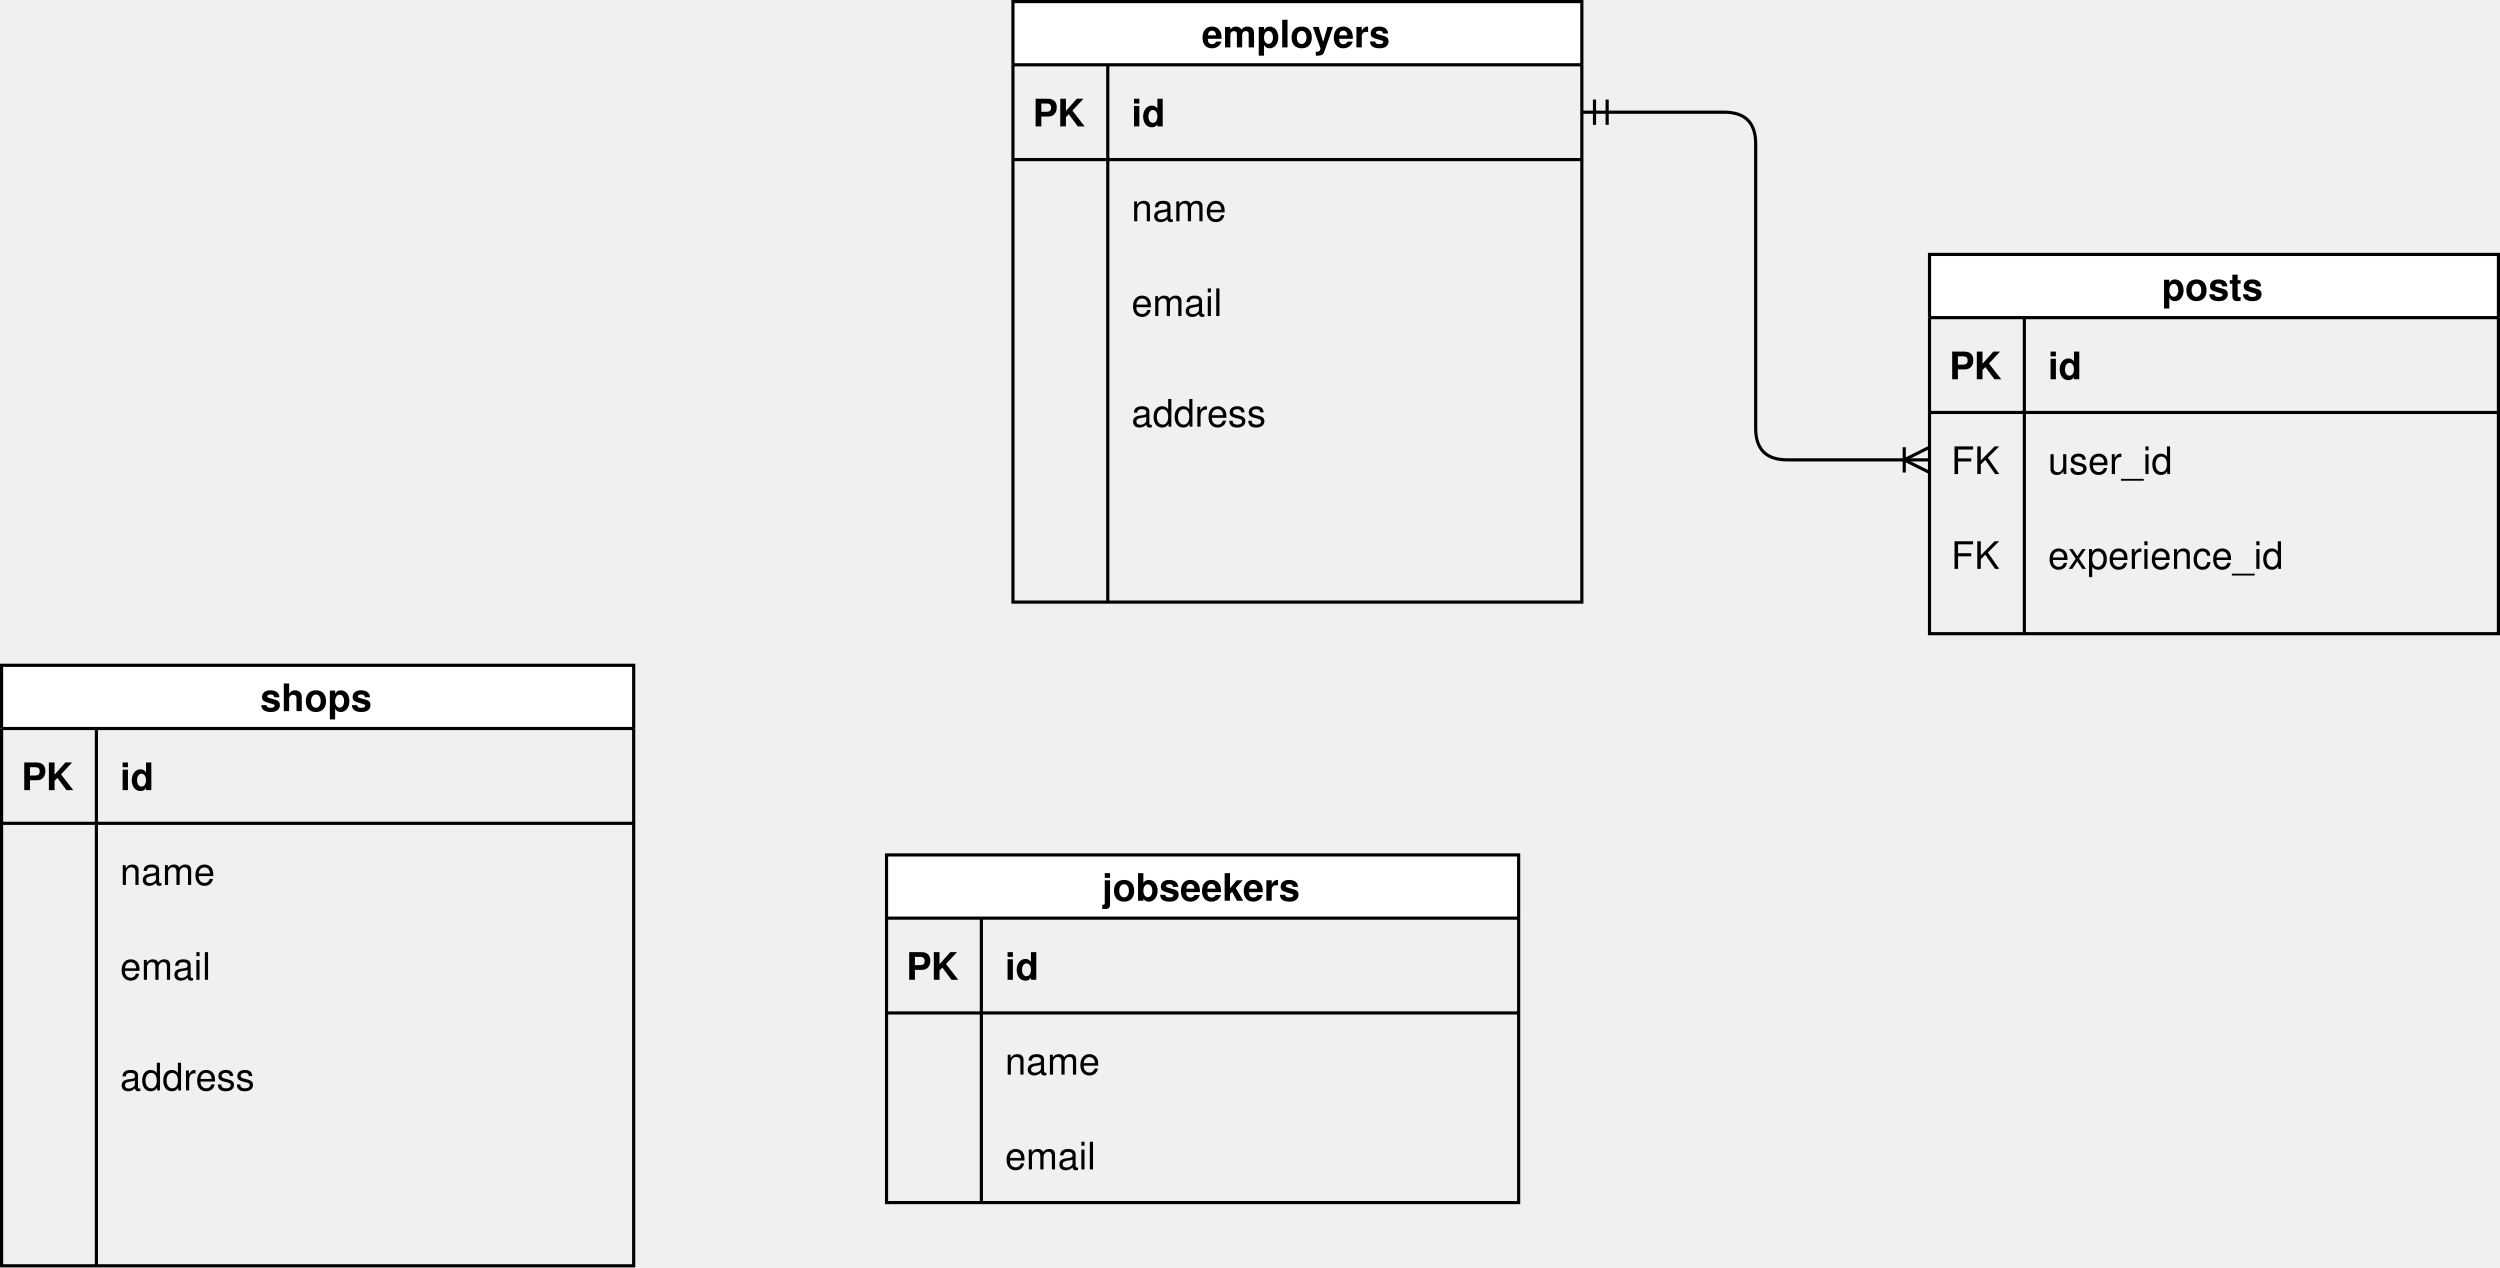
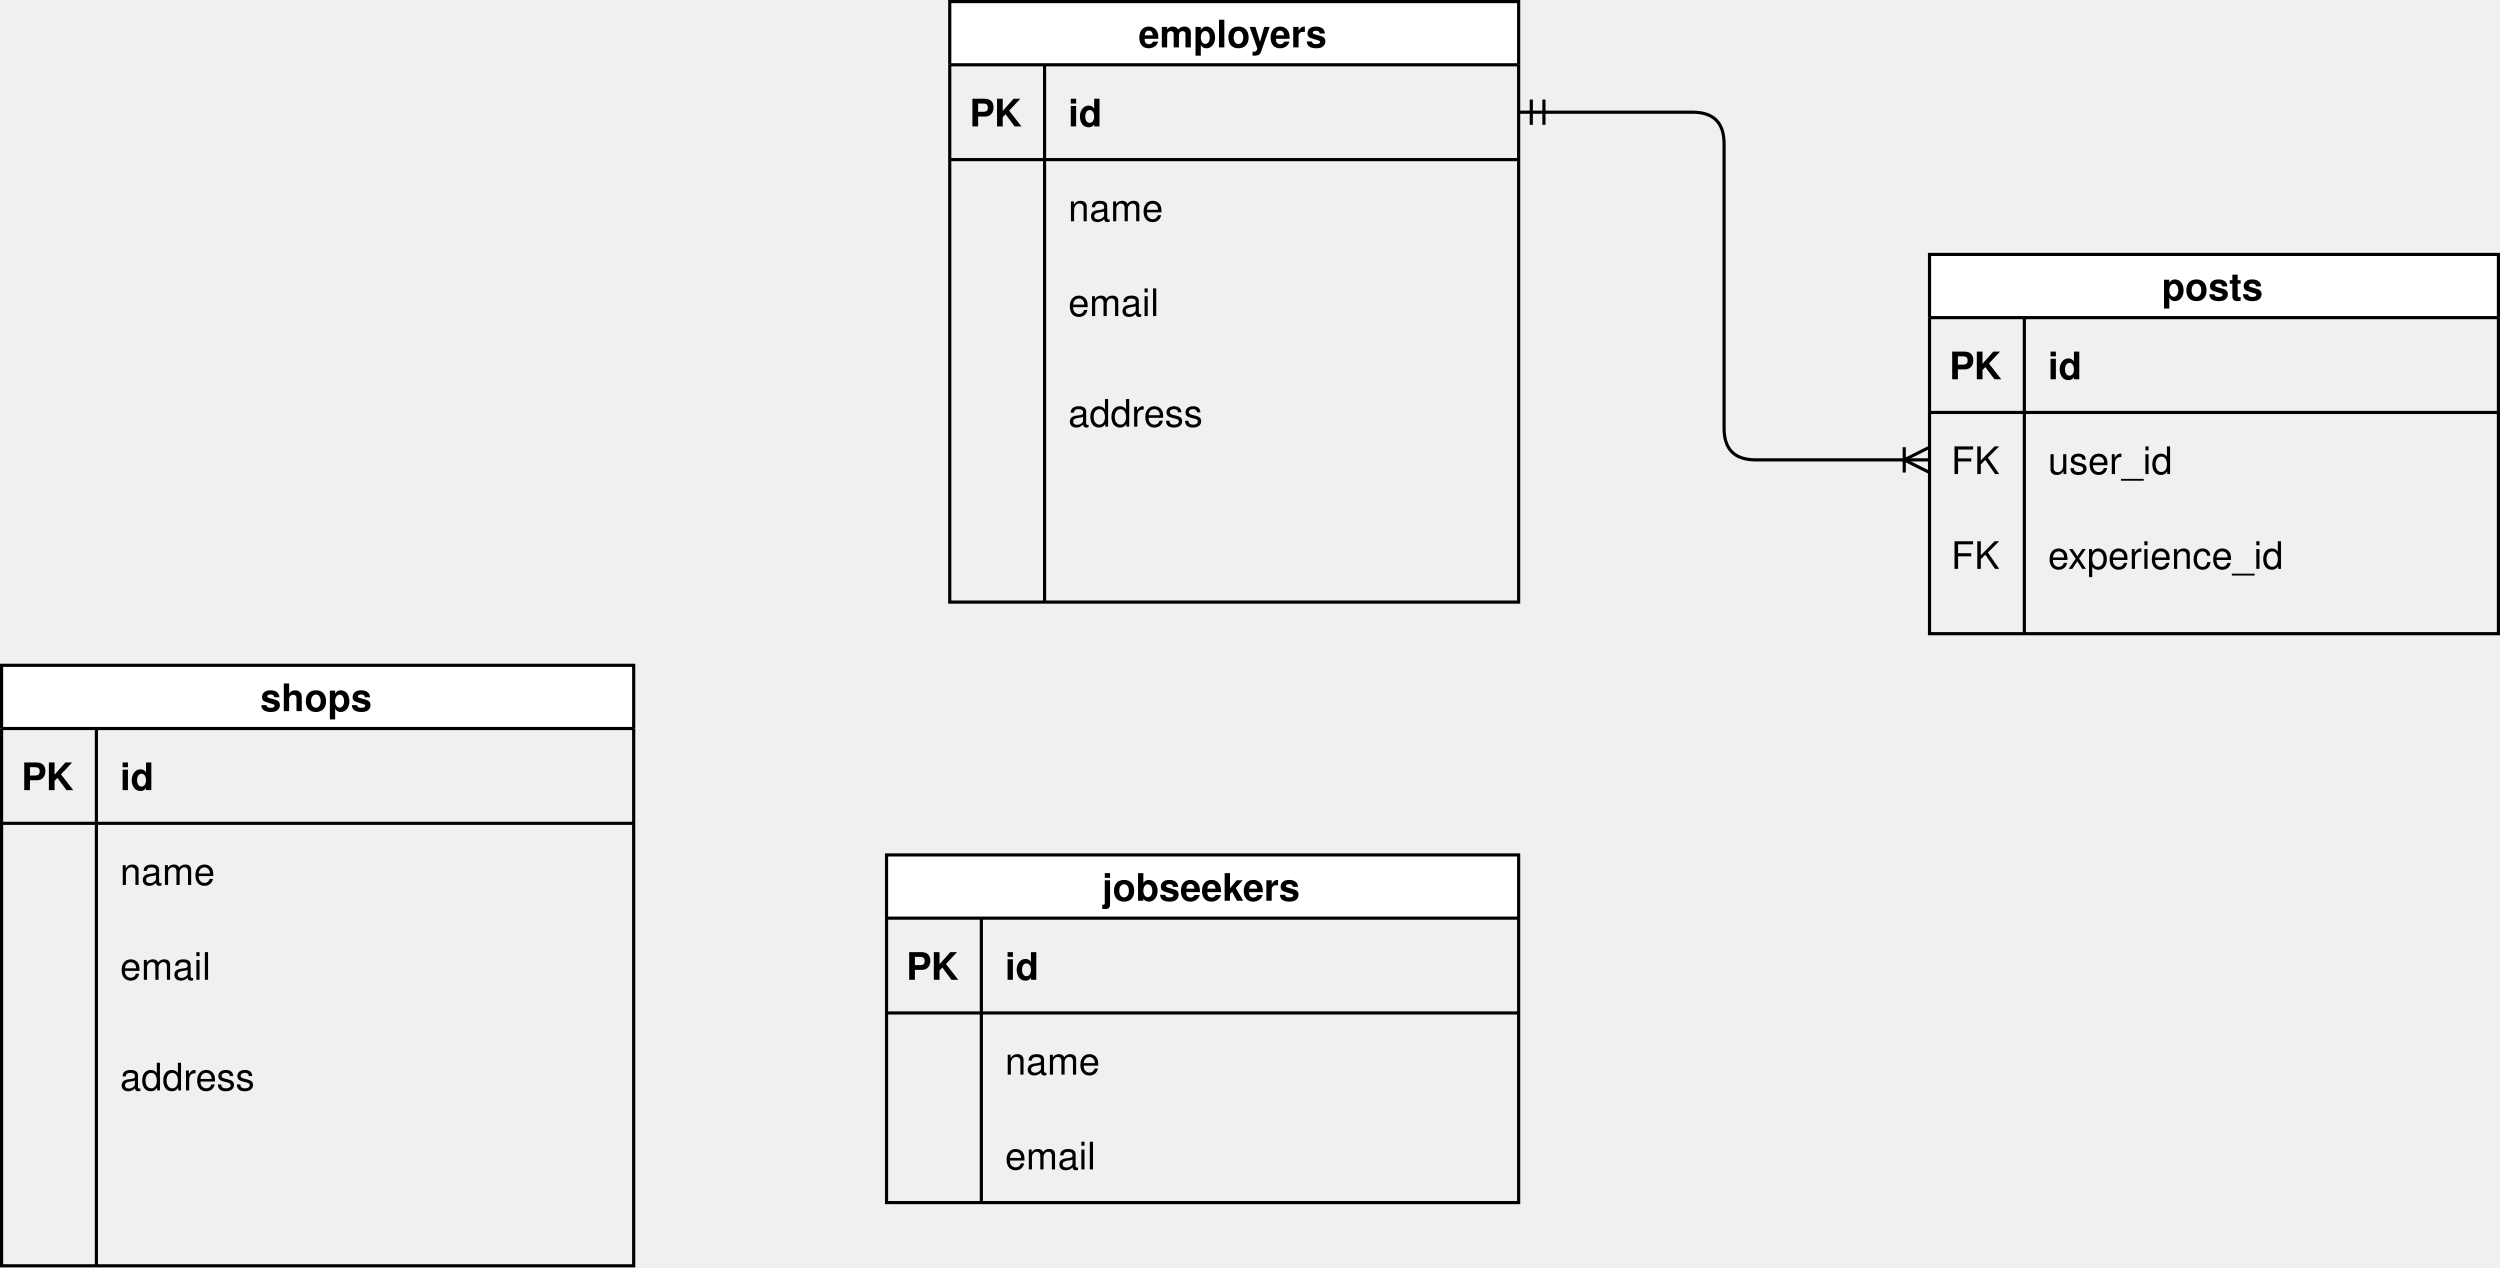
- <svg xmlns="http://www.w3.org/2000/svg" host="65bd71144e" version="1.1" width="791px" height="401px" viewBox="-0.5 -0.5 791 401" content="&lt;mxfile host=&quot;eeb51e4a-68fa-4f50-be13-dc498c8cdb6c&quot; modified=&quot;2021-02-23T08:31:09.110Z&quot; agent=&quot;5.0 (Macintosh; Intel Mac OS X 10_15_7) AppleWebKit/537.36 (KHTML, like Gecko) Code/1.53.2 Chrome/87.0.428.141 Electron/11.2.1 Safari/537.36&quot; etag=&quot;cfuvSJZ2eZiIJydFUZR5&quot; version=&quot;14.2.4&quot; type=&quot;embed&quot;&gt;&lt;diagram id=&quot;0UfErpn0DmYL-sZ-izQD&quot; name=&quot;ページ1&quot;&gt;7Vxdj+I2FP01vK7yQSB5LCy7lTqrrmZW6vap8hBPcOvEkWNmoL++NrFJiAMkEBKSIo008Y0/zz0++F48M7Ln4eYrBfHqG/EhHlmGvxnZn0eWZZqGx38Jyza1jD0rNQQU+bJSZnhB/0JpNKR1jXyYHFRkhGCG4kPjkkQRXLIDG6CUfMhqsrs3gg9HjUEANcPLEmDd+gfy2Uqta+JlL36FKFjJoV1rmr4Igaosh05WwCcfOZO9GNlzSghLn8LNHGIBnsIlbfflyNv9xCiMWJUGYznjd4DXcnEwjDHZQprIGbKtWjafbCweGXgVplnCAGXSO3wce8bxZgBFkHKDuStjDOIE7aqnlhXC/hPYkjVTHanS7A1toP+cOkfU5X564p2Jouj8jXf+IicjXgOMgog/L/lSxYgzChM+lyeQMFlDB0Pi8w4pg5ucSYLzFZIQMrrlVeRbeywdJZlqy+JHzu2utK1yHjc9aQSSasG+6/1oz5yaIAr4gvbDTQ5HM/XRJiWD2YWxAOaARIDBGVlHfpInAH/ILTMz7WhRThHH0ChylBkca4YAzlZW5IBwpE9J/APQADJpiAkSLly8cz/tvY0wnhNMBJUiEomeGInlSwzfVNtXwhgJFWMkJvtOd4A4M/7DFzE3Pjkjh093zstmVuY/ojplcxIljHICiz4g59EHFFwq4dF+25wnknSlVZE4RV/meXPgxFMeMzWPff+tns92ugkyn9V2h1FwR3H3Eg7dG95J3wr5PoxKcd5z7zzOOWDtW+FqabjyV93iqlQwrTtLYrBEUfCUtpwUgHduAfxmdFQZnVs5wu6FJBV9dWeS5LQpSeMrPdb4xoE+Uv3V0CO7Msht6JGjgRqBEN67IjUOdRcKNHko0PUK5LapQNNhKNCkMshtKJCrgQpDgPBAJKg61l1IkB66PySotgSZJTF2qQaNG3CZCt77rkHVUT6jQY2Aqke7wPcpTI4nsPqlQtXRrqlCTaBvTvWgOCYJe2QPBTWVJ+qKjWk14pp+hMmtZu4yvt5l6s6c6oFyT3N3Gf3u4qhqTvVoeajZuzrQd3ByNV09bLhHYWr16HqBMLWZwDNdPdz4ck/CZFTfHXv63YcweXpUsE4g/atf6nQb/DtRJ/2D4qFO9dWpzeSe6er52N6qk1MZ6TbUydXzpnATQ4pgtIQD1qjqXuhAoyy3QmgH/QCqlfPNviIBiQBeZNYUmzQCN/nKZisW4lF6xoeR/4u4KcWLi2fumB/kG4i2KmzPXoUg8n/f+Q1uEPupWvPnPwXgnxxZ+ryR+O8KW1WI+MJ/5gu5VqKYNduVVLsSh8nlkzVdwsPjEVPSm//sEeBU3VumURaiKyOFGDD0Dg/mceLaz3eh0xlt3MINI6sY+qdLkq0yimgdebZz0NF4UugoxUHr6IIrQXzSGv2SFYmHkvTRNn0J147qgFXw51jXBauUUMO5Mmb15Ah188zTGSLJfVQn81RKnWY+UvQjVI8yT2eRdjo7QlklR6h+nZtOZ54uhf7EuWl6M1c8Mk9NCFNJ5umGwnTtF93dfWt6Fma3O1UqSTv1+/bYpWB3oUOe/qX1Q4fq61BJjul2OqT+SGmAOuR1l2DicasGa8/vkF2KdidCdO3F7IcQ7ZqUxN2lStTEnRvLuza8vmMlOoJzCxfJLE+PgHt/k+xSvGtqUTP463Hy3+Q1gfCf4fw16lWpRVspyrZQPptbNE/4p2e5Ra8fIXznucV0N91HbtHTQ/gB5Ra97qL4vQL8T3OLx6Dv4ChtG4+YvglhajO3aBuDjeklHTtSJT2mH3Ru8SjYnejQI6RvQofazC3axmAjeknHjnRIj+iHnVs8ivbthYgXs/9blQZ22X//shf/AQ==&lt;/diagram&gt;&lt;/mxfile&gt;">
+ <svg xmlns="http://www.w3.org/2000/svg" host="65bd71144e" version="1.1" width="791px" height="401px" viewBox="-0.5 -0.5 791 401" content="&lt;mxfile host=&quot;63d6f1be-a8c5-4291-abbd-6753b1b55cf2&quot; modified=&quot;2021-02-23T13:15:42.998Z&quot; agent=&quot;5.0 (Macintosh; Intel Mac OS X 10_15_7) AppleWebKit/537.36 (KHTML, like Gecko) Code/1.53.2 Chrome/87.0.428.141 Electron/11.2.1 Safari/537.36&quot; etag=&quot;qvhBLkR0AE3NUdD0-fSd&quot; version=&quot;14.2.4&quot; type=&quot;embed&quot;&gt;&lt;diagram id=&quot;0UfErpn0DmYL-sZ-izQD&quot; name=&quot;ページ1&quot;&gt;7Vxdb6M4FP01eR0FCEl43GQys9J2tKN2pJ19WrnhNnjWwcg4bbK/fu1gA4lpCxNCgEGqKnzx5znXJ743bkfOcrv/zFAUfKE+kJE99vcj5+PItqfTifgtDYfEYDuzxLBh2E9MVmZ4wP+BMo6VdYd9iE8qckoJx9GpcU3DENb8xIYYoy+qmuruiZLTUSO0AcPwsEbEtP6FfR4oqzX1she/A94Eaui5rda3RbqyGjoOkE9fciZnNXKWjFKePG33SyASO41L0u7TK2/TiTEIeZkGEzXjZ0R2anGwjQg9AIvVDPlBL1tMNpKPHD1K0yLmiHHFjhjHWQi8OcIhMGGwjmVCUBTjY/XEEmDi36ED3XHdkS4tnvAe/PuEHFlX8HQnOpNF2fmT6PxBTUa+RgRvQvG8FkuVIy4YxGIudyjmqoYJhsLnGRiHfc6kwPkMdAucHUQV9dbRRClPdVTxJUf7XNmCHOOWp4xIudom7Tod7V64Jgo3YkHpcNPT0SxztGnBYM7ZWIgIQELEYUF3oR/nHUA85JaZmY5uUewi7thwkVc9Q2DNMSLZys59QBLpMxp9Q2wDXBkiiiWFq2fBU8o2JmRJCZWuFNJQ9sRppF4SeNJtHynndKs9RmGSdnoExF2IH7GI5fiDO3LFdJeibGVl8SOrM76kYcyZcGDZBwg/egHpSwV+lG6b9x1JS1xJxznnMu83JyS+xZhlMPb1j2qcHXUTZZxVpmN8Rsf57qUCuidylL4A+z6EhTinvvc+zjlgnWvhahu4ile3xVWrYFJ3EUdojcPNXdJyega8ew3g96NXldG9FhFOJyTpnKuWSZLbpCRNLmSs9o0DPtb9VdAjpzTITeiRa4Aaoi20XZFqh/oWCjQdFOhyBZo3qUCzfijQtDTITSjQ3AAVtgiTnkhQeaxvIUFm6D5IUGUJsgpi7EINmtRAmQ7eu65B5VF+R4NqAdWMdpHvM4hfT2B1S4XKo11RhepA35qZQXFEYz5kD6Vraiaqio1l10JNN8LkRjN3mb+2MnVnzcxAuaO5u8z9WnFUtWZmtNzX7F0V6G9wcrXmZtjQRmFq9Oj6E8LUZALPmpvhxqc2CdO4/O5I3a8dwuSZUcEuBvZPt9TpOvjfRJ3MD4pBnaqrU5PJPWtu5mM7q05uaaSbUKe5mTeFfQQMQ7iGHmtUeRZuoFH2vERoB/4G9MrFZg/ohoaIrDJrgk0SgVtiZYuAb8koOeND6P8mb0qJ4upeEPONfkHhQYft2astCv0/j7zBHvPvurV4/lsC/sFVpY97hf+xcNCFUCz8e76QayWLWbNjSbcrIEwtn+7YGk6PR1xLb/6zR4JTdm9Z46IQXRsZEMTxM5zM441rP1+lTmduM9dZGB1tnof+yZJUq8xFjI48xz3paDI96yjBwejoJ64EiUkb7hcHNBqSPqOMP83nxNQFu9Ch+nNlzO7IEarRzFO2aS7JPBW6Tj0fKeYRqqOZJ7tdRyi74AjVrXNT+cxTFejfODfNrkbFkHmqQ5gKMk9XFKZLv+hux7emdrvSTnZB2qk/t8eqgH0LHfLML60HHaquQwU5puvpkGdfyFlLdMgrH9I0okNmKqNHd8iqoH0TIbr0YvYgRMe3BXF3oRLVcefG9i4Nr9uiROVxbuAime2ZEXCvbpJVwbuiFtWDvxkn/6CPMcC/w1+jKjZOk31p+d3covUGPx3LLXrdCOGbzS2mW6eduUXPDOG7mlv0WhXFpwrwK+QWK0B/g6O0Mx5i+jqEqcncojPuR0yf+V5LVMmM6fuTW6wC9k10aAjp69ChJnOLzrgfEX3mey3RITOi71FusQra1xciUcz+b1US2GX//MtZ/Q8=&lt;/diagram&gt;&lt;/mxfile&gt;">
  <defs>
-     <clipPath id="mx-clip-320-20-30-30-0">
-       <rect x="320" y="20" width="30" height="30" />
-     </clipPath>
-     <clipPath id="mx-clip-356-20-144-30-0">
-       <rect x="356" y="20" width="144" height="30" />
-     </clipPath>
-     <clipPath id="mx-clip-356-50-144-30-0">
-       <rect x="356" y="50" width="144" height="30" />
-     </clipPath>
-     <clipPath id="mx-clip-356-80-144-30-0">
-       <rect x="356" y="80" width="144" height="30" />
-     </clipPath>
-     <clipPath id="mx-clip-356-110-144-40-0">
-       <rect x="356" y="110" width="144" height="40" />
+     <clipPath id="mx-clip-300-20-30-30-0">
+       <rect x="300" y="20" width="30" height="30" />
+     </clipPath>
+     <clipPath id="mx-clip-336-20-144-30-0">
+       <rect x="336" y="20" width="144" height="30" />
+     </clipPath>
+     <clipPath id="mx-clip-336-50-144-30-0">
+       <rect x="336" y="50" width="144" height="30" />
+     </clipPath>
+     <clipPath id="mx-clip-336-80-144-30-0">
+       <rect x="336" y="80" width="144" height="30" />
+     </clipPath>
+     <clipPath id="mx-clip-336-110-144-40-0">
+       <rect x="336" y="110" width="144" height="40" />
    </clipPath>
    <clipPath id="mx-clip-610-100-30-30-0">
      <rect x="610" y="100" width="30" height="30" />
    </clipPath>
    <clipPath id="mx-clip-646-100-144-30-0">
      <rect x="646" y="100" width="144" height="30" />
    </clipPath>
    <clipPath id="mx-clip-610-130-30-30-0">
      <rect x="610" y="130" width="30" height="30" />
    </clipPath>
    <clipPath id="mx-clip-646-130-144-30-0">
      <rect x="646" y="130" width="144" height="30" />
    </clipPath>
    <clipPath id="mx-clip-610-160-30-30-0">
      <rect x="610" y="160" width="30" height="30" />
    </clipPath>
    <clipPath id="mx-clip-646-160-144-30-0">
      <rect x="646" y="160" width="144" height="30" />
    </clipPath>
    <clipPath id="mx-clip-0-230-30-30-0">
      <rect x="0" y="230" width="30" height="30" />
    </clipPath>
    <clipPath id="mx-clip-36-230-164-30-0">
      <rect x="36" y="230" width="164" height="30" />
    </clipPath>
    <clipPath id="mx-clip-36-260-164-30-0">
      <rect x="36" y="260" width="164" height="30" />
    </clipPath>
    <clipPath id="mx-clip-36-290-164-30-0">
      <rect x="36" y="290" width="164" height="30" />
    </clipPath>
    <clipPath id="mx-clip-36-320-164-40-0">
      <rect x="36" y="320" width="164" height="40" />
    </clipPath>
    <clipPath id="mx-clip-280-290-30-30-0">
      <rect x="280" y="290" width="30" height="30" />
    </clipPath>
    <clipPath id="mx-clip-316-290-164-30-0">
      <rect x="316" y="290" width="164" height="30" />
    </clipPath>
    <clipPath id="mx-clip-316-320-164-30-0">
      <rect x="316" y="320" width="164" height="30" />
    </clipPath>
    <clipPath id="mx-clip-316-350-164-30-0">
      <rect x="316" y="350" width="164" height="30" />
    </clipPath>
  </defs>
  <g>
-     <path d="M 320 20 L 320 0 L 500 0 L 500 20" fill="#ffffff" stroke="#000000" stroke-miterlimit="10" pointer-events="all" />
-     <path d="M 320 20 L 320 190 L 500 190 L 500 20" fill="none" stroke="#000000" stroke-miterlimit="10" pointer-events="none" />
-     <path d="M 320 20 L 500 20" fill="none" stroke="#000000" stroke-miterlimit="10" pointer-events="none" />
-     <path d="M 350 20 L 350 190" fill="none" stroke="#000000" stroke-miterlimit="10" pointer-events="none" />
-     <g fill="#000000" font-family="Helvetica" font-weight="bold" pointer-events="none" text-anchor="middle" font-size="12px">
-       <text x="409.5" y="14.5">
+     <path d="M 300 20 L 300 0 L 480 0 L 480 20" fill="#ffffff" stroke="#000000" stroke-miterlimit="10" pointer-events="all" />
+     <path d="M 300 20 L 300 190 L 480 190 L 480 20" fill="none" stroke="#000000" stroke-miterlimit="10" pointer-events="none" />
+     <path d="M 300 20 L 480 20" fill="none" stroke="#000000" stroke-miterlimit="10" pointer-events="none" />
+     <path d="M 330 20 L 330 190" fill="none" stroke="#000000" stroke-miterlimit="10" pointer-events="none" />
+     <g fill="#000000" font-family="Helvetica" font-weight="bold" pointer-events="none" text-anchor="middle" font-size="12px">
+       <text x="389.5" y="14.5">
                employers
            </text>
    </g>
-     <path d="M 320 20 M 500 20 M 500 50 L 320 50" fill="none" stroke="#000000" stroke-miterlimit="10" pointer-events="none" />
-     <path d="M 320 20 M 350 20 M 350 50 M 320 50" fill="none" stroke="#000000" stroke-miterlimit="10" pointer-events="none" />
-     <g fill="#000000" font-family="Helvetica" font-weight="bold" pointer-events="none" clip-path="url(#mx-clip-320-20-30-30-0)" text-anchor="middle" font-size="12px">
-       <text x="334.5" y="39.5">
-                 PK
-             </text>
-     </g>
-     <path d="M 350 20 M 500 20 M 500 50 M 350 50" fill="none" stroke="#000000" stroke-miterlimit="10" pointer-events="none" />
-     <g fill="#000000" font-family="Helvetica" font-weight="bold" text-decoration="underline" pointer-events="none" clip-path="url(#mx-clip-356-20-144-30-0)" font-size="12px">
-       <text x="357.5" y="39.5">
-                 id
-             </text>
-     </g>
-     <path d="M 320 50 M 500 50 M 500 80 M 320 80" fill="none" stroke="#000000" stroke-miterlimit="10" pointer-events="none" />
-     <path d="M 320 50 M 350 50 M 350 80 M 320 80" fill="none" stroke="#000000" stroke-miterlimit="10" pointer-events="none" />
-     <path d="M 350 50 M 500 50 M 500 80 M 350 80" fill="none" stroke="#000000" stroke-miterlimit="10" pointer-events="none" />
-     <g fill="#000000" font-family="Helvetica" pointer-events="none" clip-path="url(#mx-clip-356-50-144-30-0)" font-size="12px">
-       <text x="357.5" y="69.5">
+     <path d="M 300 20 M 480 20 M 480 50 L 300 50" fill="none" stroke="#000000" stroke-miterlimit="10" pointer-events="none" />
+     <path d="M 300 20 M 330 20 M 330 50 M 300 50" fill="none" stroke="#000000" stroke-miterlimit="10" pointer-events="none" />
+     <g fill="#000000" font-family="Helvetica" font-weight="bold" pointer-events="none" clip-path="url(#mx-clip-300-20-30-30-0)" text-anchor="middle" font-size="12px">
+       <text x="314.5" y="39.5">
+                 PK
+             </text>
+     </g>
+     <path d="M 330 20 M 480 20 M 480 50 M 330 50" fill="none" stroke="#000000" stroke-miterlimit="10" pointer-events="none" />
+     <g fill="#000000" font-family="Helvetica" font-weight="bold" text-decoration="underline" pointer-events="none" clip-path="url(#mx-clip-336-20-144-30-0)" font-size="12px">
+       <text x="337.5" y="39.5">
+                 id
+             </text>
+     </g>
+     <path d="M 300 50 M 480 50 M 480 80 M 300 80" fill="none" stroke="#000000" stroke-miterlimit="10" pointer-events="none" />
+     <path d="M 300 50 M 330 50 M 330 80 M 300 80" fill="none" stroke="#000000" stroke-miterlimit="10" pointer-events="none" />
+     <path d="M 330 50 M 480 50 M 480 80 M 330 80" fill="none" stroke="#000000" stroke-miterlimit="10" pointer-events="none" />
+     <g fill="#000000" font-family="Helvetica" pointer-events="none" clip-path="url(#mx-clip-336-50-144-30-0)" font-size="12px">
+       <text x="337.5" y="69.5">
                name
            </text>
    </g>
-     <path d="M 320 80 M 500 80 M 500 110 M 320 110" fill="none" stroke="#000000" stroke-miterlimit="10" pointer-events="none" />
-     <path d="M 320 80 M 350 80 M 350 110 M 320 110" fill="none" stroke="#000000" stroke-miterlimit="10" pointer-events="none" />
-     <path d="M 350 80 M 500 80 M 500 110 M 350 110" fill="none" stroke="#000000" stroke-miterlimit="10" pointer-events="none" />
-     <g fill="#000000" font-family="Helvetica" pointer-events="none" clip-path="url(#mx-clip-356-80-144-30-0)" font-size="12px">
-       <text x="357.5" y="99.5">
+     <path d="M 300 80 M 480 80 M 480 110 M 300 110" fill="none" stroke="#000000" stroke-miterlimit="10" pointer-events="none" />
+     <path d="M 300 80 M 330 80 M 330 110 M 300 110" fill="none" stroke="#000000" stroke-miterlimit="10" pointer-events="none" />
+     <path d="M 330 80 M 480 80 M 480 110 M 330 110" fill="none" stroke="#000000" stroke-miterlimit="10" pointer-events="none" />
+     <g fill="#000000" font-family="Helvetica" pointer-events="none" clip-path="url(#mx-clip-336-80-144-30-0)" font-size="12px">
+       <text x="337.5" y="99.5">
                email
            </text>
    </g>
-     <path d="M 320 110 M 500 110 M 500 150 M 320 150" fill="none" stroke="#000000" stroke-miterlimit="10" pointer-events="none" />
-     <path d="M 320 110 M 350 110 M 350 150 M 320 150" fill="none" stroke="#000000" stroke-miterlimit="10" pointer-events="none" />
-     <path d="M 350 110 M 500 110 M 500 150 M 350 150" fill="none" stroke="#000000" stroke-miterlimit="10" pointer-events="none" />
-     <g fill="#000000" font-family="Helvetica" pointer-events="none" clip-path="url(#mx-clip-356-110-144-40-0)" font-size="12px">
-       <text x="357.5" y="134.5">
+     <path d="M 300 110 M 480 110 M 480 150 M 300 150" fill="none" stroke="#000000" stroke-miterlimit="10" pointer-events="none" />
+     <path d="M 300 110 M 330 110 M 330 150 M 300 150" fill="none" stroke="#000000" stroke-miterlimit="10" pointer-events="none" />
+     <path d="M 330 110 M 480 110 M 480 150 M 330 150" fill="none" stroke="#000000" stroke-miterlimit="10" pointer-events="none" />
+     <g fill="#000000" font-family="Helvetica" pointer-events="none" clip-path="url(#mx-clip-336-110-144-40-0)" font-size="12px">
+       <text x="337.5" y="134.5">
                address
            </text>
    </g>
    <path d="M 610 100 L 610 80 L 790 80 L 790 100" fill="#ffffff" stroke="#000000" stroke-miterlimit="10" pointer-events="none" />
    <path d="M 610 100 L 610 200 L 790 200 L 790 100" fill="none" stroke="#000000" stroke-miterlimit="10" pointer-events="none" />
    <path d="M 610 100 L 790 100" fill="none" stroke="#000000" stroke-miterlimit="10" pointer-events="none" />
    <path d="M 640 100 L 640 200" fill="none" stroke="#000000" stroke-miterlimit="10" pointer-events="none" />
    <g fill="#000000" font-family="Helvetica" font-weight="bold" pointer-events="none" text-anchor="middle" font-size="12px">
      <text x="699.5" y="94.5">
                posts
            </text>
    </g>
    <path d="M 610 100 M 790 100 M 790 130 L 610 130" fill="none" stroke="#000000" stroke-miterlimit="10" pointer-events="none" />
    <path d="M 610 100 M 640 100 M 640 130 M 610 130" fill="none" stroke="#000000" stroke-miterlimit="10" pointer-events="none" />
    <g fill="#000000" font-family="Helvetica" font-weight="bold" pointer-events="none" clip-path="url(#mx-clip-610-100-30-30-0)" text-anchor="middle" font-size="12px">
      <text x="624.5" y="119.5">
                PK
            </text>
    </g>
    <path d="M 640 100 M 790 100 M 790 130 M 640 130" fill="none" stroke="#000000" stroke-miterlimit="10" pointer-events="none" />
    <g fill="#000000" font-family="Helvetica" font-weight="bold" text-decoration="underline" pointer-events="none" clip-path="url(#mx-clip-646-100-144-30-0)" font-size="12px">
      <text x="647.5" y="119.5">
                id
            </text>
    </g>
    <path d="M 610 130 M 790 130 M 790 160 M 610 160" fill="none" stroke="#000000" stroke-miterlimit="10" pointer-events="none" />
    <path d="M 610 130 M 640 130 M 640 160 M 610 160" fill="none" stroke="#000000" stroke-miterlimit="10" pointer-events="none" />
    <g fill="#000000" font-family="Helvetica" pointer-events="none" clip-path="url(#mx-clip-610-130-30-30-0)" text-anchor="middle" font-size="12px">
      <text x="624.5" y="149.5">
                FK
            </text>
    </g>
    <path d="M 640 130 M 790 130 M 790 160 M 640 160" fill="none" stroke="#000000" stroke-miterlimit="10" pointer-events="none" />
    <g fill="#000000" font-family="Helvetica" pointer-events="none" clip-path="url(#mx-clip-646-130-144-30-0)" font-size="12px">
      <text x="647.5" y="149.5">
                user_id
            </text>
    </g>
    <path d="M 610 160 M 790 160 M 790 190 M 610 190" fill="none" stroke="#000000" stroke-miterlimit="10" pointer-events="none" />
    <path d="M 610 160 M 640 160 M 640 190 M 610 190" fill="none" stroke="#000000" stroke-miterlimit="10" pointer-events="none" />
    <g fill="#000000" font-family="Helvetica" pointer-events="none" clip-path="url(#mx-clip-610-160-30-30-0)" text-anchor="middle" font-size="12px">
      <text x="624.5" y="179.5">
                FK
            </text>
    </g>
    <path d="M 640 160 M 790 160 M 790 190 M 640 190" fill="none" stroke="#000000" stroke-miterlimit="10" pointer-events="none" />
    <g fill="#000000" font-family="Helvetica" pointer-events="none" clip-path="url(#mx-clip-646-160-144-30-0)" font-size="12px">
      <text x="647.5" y="179.5">
                experience_id
            </text>
    </g>
-     <path d="M 500 35 L 545 35 Q 555 35 555 45 L 555 135 Q 555 145 565 145 L 610 145" fill="none" stroke="#000000" stroke-miterlimit="10" pointer-events="none" />
-     <path d="M 504 31 L 504 39 M 508 31 L 508 39" fill="none" stroke="#000000" stroke-miterlimit="10" pointer-events="none" />
+     <path d="M 480 35 L 535 35 Q 545 35 545 45 L 545 135 Q 545 145 555 145 L 610 145" fill="none" stroke="#000000" stroke-miterlimit="10" pointer-events="none" />
+     <path d="M 484 31 L 484 39 M 488 31 L 488 39" fill="none" stroke="#000000" stroke-miterlimit="10" pointer-events="none" />
    <path d="M 602 149 L 602 141 M 610 141 L 602 145 L 610 149" fill="none" stroke="#000000" stroke-miterlimit="10" pointer-events="none" />
    <path d="M 0 230 L 0 210 L 200 210 L 200 230" fill="#ffffff" stroke="#000000" stroke-miterlimit="10" pointer-events="none" />
    <path d="M 0 230 L 0 400 L 200 400 L 200 230" fill="none" stroke="#000000" stroke-miterlimit="10" pointer-events="none" />
    <path d="M 0 230 L 200 230" fill="none" stroke="#000000" stroke-miterlimit="10" pointer-events="none" />
    <path d="M 30 230 L 30 400" fill="none" stroke="#000000" stroke-miterlimit="10" pointer-events="none" />
    <g fill="#000000" font-family="Helvetica" font-weight="bold" pointer-events="none" text-anchor="middle" font-size="12px">
      <text x="99.5" y="224.5">
                shops
            </text>
    </g>
    <path d="M 0 230 M 200 230 M 200 260 L 0 260" fill="none" stroke="#000000" stroke-miterlimit="10" pointer-events="none" />
    <path d="M 0 230 M 30 230 M 30 260 M 0 260" fill="none" stroke="#000000" stroke-miterlimit="10" pointer-events="none" />
    <g fill="#000000" font-family="Helvetica" font-weight="bold" pointer-events="none" clip-path="url(#mx-clip-0-230-30-30-0)" text-anchor="middle" font-size="12px">
      <text x="14.5" y="249.5">
                PK
            </text>
    </g>
    <path d="M 30 230 M 200 230 M 200 260 M 30 260" fill="none" stroke="#000000" stroke-miterlimit="10" pointer-events="none" />
    <g fill="#000000" font-family="Helvetica" font-weight="bold" text-decoration="underline" pointer-events="none" clip-path="url(#mx-clip-36-230-164-30-0)" font-size="12px">
      <text x="37.5" y="249.5">
                id
            </text>
    </g>
    <path d="M 0 260 M 200 260 M 200 290 M 0 290" fill="none" stroke="#000000" stroke-miterlimit="10" pointer-events="none" />
    <path d="M 0 260 M 30 260 M 30 290 M 0 290" fill="none" stroke="#000000" stroke-miterlimit="10" pointer-events="none" />
    <path d="M 30 260 M 200 260 M 200 290 M 30 290" fill="none" stroke="#000000" stroke-miterlimit="10" pointer-events="none" />
    <g fill="#000000" font-family="Helvetica" pointer-events="none" clip-path="url(#mx-clip-36-260-164-30-0)" font-size="12px">
      <text x="37.5" y="279.5">
                name
            </text>
    </g>
    <path d="M 0 290 M 200 290 M 200 320 M 0 320" fill="none" stroke="#000000" stroke-miterlimit="10" pointer-events="none" />
    <path d="M 0 290 M 30 290 M 30 320 M 0 320" fill="none" stroke="#000000" stroke-miterlimit="10" pointer-events="none" />
    <path d="M 30 290 M 200 290 M 200 320 M 30 320" fill="none" stroke="#000000" stroke-miterlimit="10" pointer-events="none" />
    <g fill="#000000" font-family="Helvetica" pointer-events="none" clip-path="url(#mx-clip-36-290-164-30-0)" font-size="12px">
      <text x="37.5" y="309.5">
                email
            </text>
    </g>
    <path d="M 0 320 M 200 320 M 200 360 M 0 360" fill="none" stroke="#000000" stroke-miterlimit="10" pointer-events="none" />
    <path d="M 0 320 M 30 320 M 30 360 M 0 360" fill="none" stroke="#000000" stroke-miterlimit="10" pointer-events="none" />
    <path d="M 30 320 M 200 320 M 200 360 M 30 360" fill="none" stroke="#000000" stroke-miterlimit="10" pointer-events="none" />
    <g fill="#000000" font-family="Helvetica" pointer-events="none" clip-path="url(#mx-clip-36-320-164-40-0)" font-size="12px">
      <text x="37.5" y="344.5">
                address
            </text>
    </g>
    <path d="M 280 290 L 280 270 L 480 270 L 480 290" fill="#ffffff" stroke="#000000" stroke-miterlimit="10" pointer-events="none" />
    <path d="M 280 290 L 280 380 L 480 380 L 480 290" fill="none" stroke="#000000" stroke-miterlimit="10" pointer-events="none" />
    <path d="M 280 290 L 480 290" fill="none" stroke="#000000" stroke-miterlimit="10" pointer-events="none" />
    <path d="M 310 290 L 310 380" fill="none" stroke="#000000" stroke-miterlimit="10" pointer-events="none" />
    <g fill="#000000" font-family="Helvetica" font-weight="bold" pointer-events="none" text-anchor="middle" font-size="12px">
      <text x="379.5" y="284.5">
                jobseekers
            </text>
    </g>
    <path d="M 280 290 M 480 290 M 480 320 L 280 320" fill="none" stroke="#000000" stroke-miterlimit="10" pointer-events="none" />
    <path d="M 280 290 M 310 290 M 310 320 M 280 320" fill="none" stroke="#000000" stroke-miterlimit="10" pointer-events="none" />
    <g fill="#000000" font-family="Helvetica" font-weight="bold" pointer-events="none" clip-path="url(#mx-clip-280-290-30-30-0)" text-anchor="middle" font-size="12px">
      <text x="294.5" y="309.5">
                PK
            </text>
    </g>
    <path d="M 310 290 M 480 290 M 480 320 M 310 320" fill="none" stroke="#000000" stroke-miterlimit="10" pointer-events="none" />
    <g fill="#000000" font-family="Helvetica" font-weight="bold" text-decoration="underline" pointer-events="none" clip-path="url(#mx-clip-316-290-164-30-0)" font-size="12px">
      <text x="317.5" y="309.5">
                id
            </text>
    </g>
    <path d="M 280 320 M 480 320 M 480 350 M 280 350" fill="none" stroke="#000000" stroke-miterlimit="10" pointer-events="none" />
    <path d="M 280 320 M 310 320 M 310 350 M 280 350" fill="none" stroke="#000000" stroke-miterlimit="10" pointer-events="none" />
    <path d="M 310 320 M 480 320 M 480 350 M 310 350" fill="none" stroke="#000000" stroke-miterlimit="10" pointer-events="none" />
    <g fill="#000000" font-family="Helvetica" pointer-events="none" clip-path="url(#mx-clip-316-320-164-30-0)" font-size="12px">
      <text x="317.5" y="339.5">
                name
            </text>
    </g>
    <path d="M 280 350 M 480 350 M 480 380 M 280 380" fill="none" stroke="#000000" stroke-miterlimit="10" pointer-events="none" />
    <path d="M 280 350 M 310 350 M 310 380 M 280 380" fill="none" stroke="#000000" stroke-miterlimit="10" pointer-events="none" />
    <path d="M 310 350 M 480 350 M 480 380 M 310 380" fill="none" stroke="#000000" stroke-miterlimit="10" pointer-events="none" />
    <g fill="#000000" font-family="Helvetica" pointer-events="none" clip-path="url(#mx-clip-316-350-164-30-0)" font-size="12px">
      <text x="317.5" y="369.5">
                email
            </text>
    </g>
  </g>
</svg>
